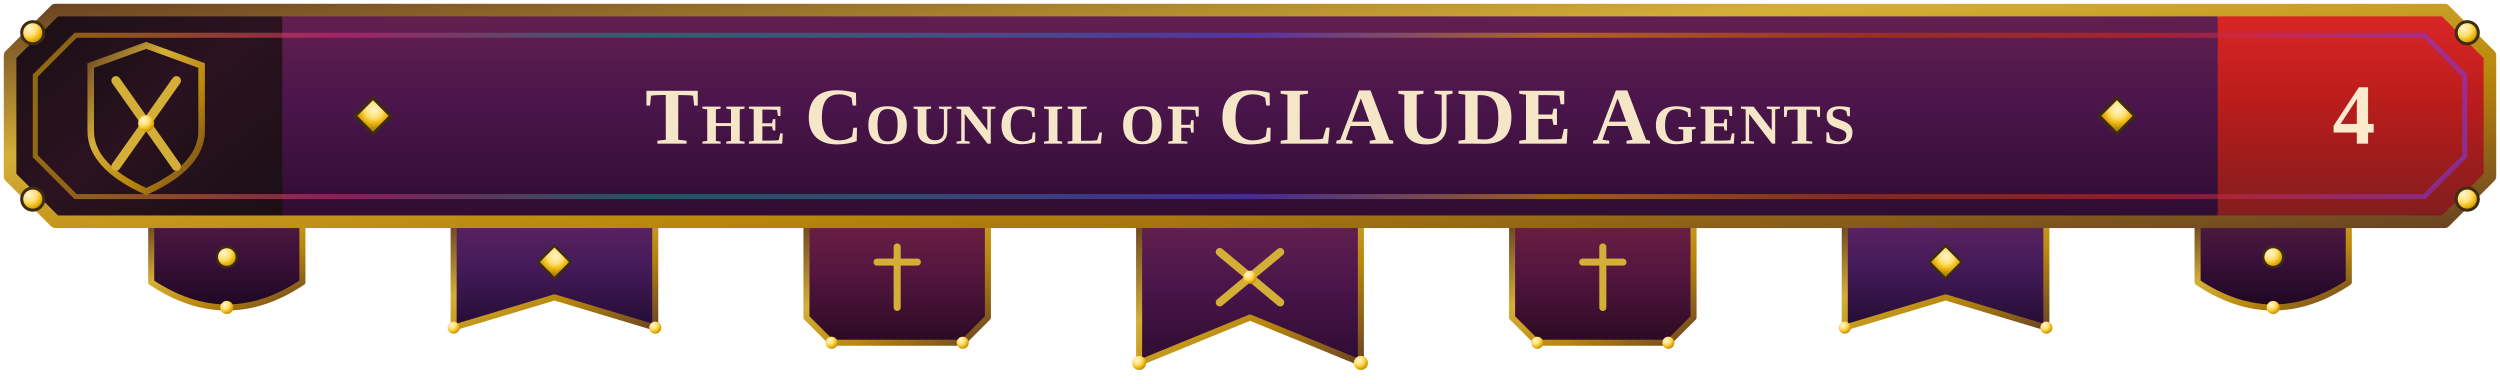
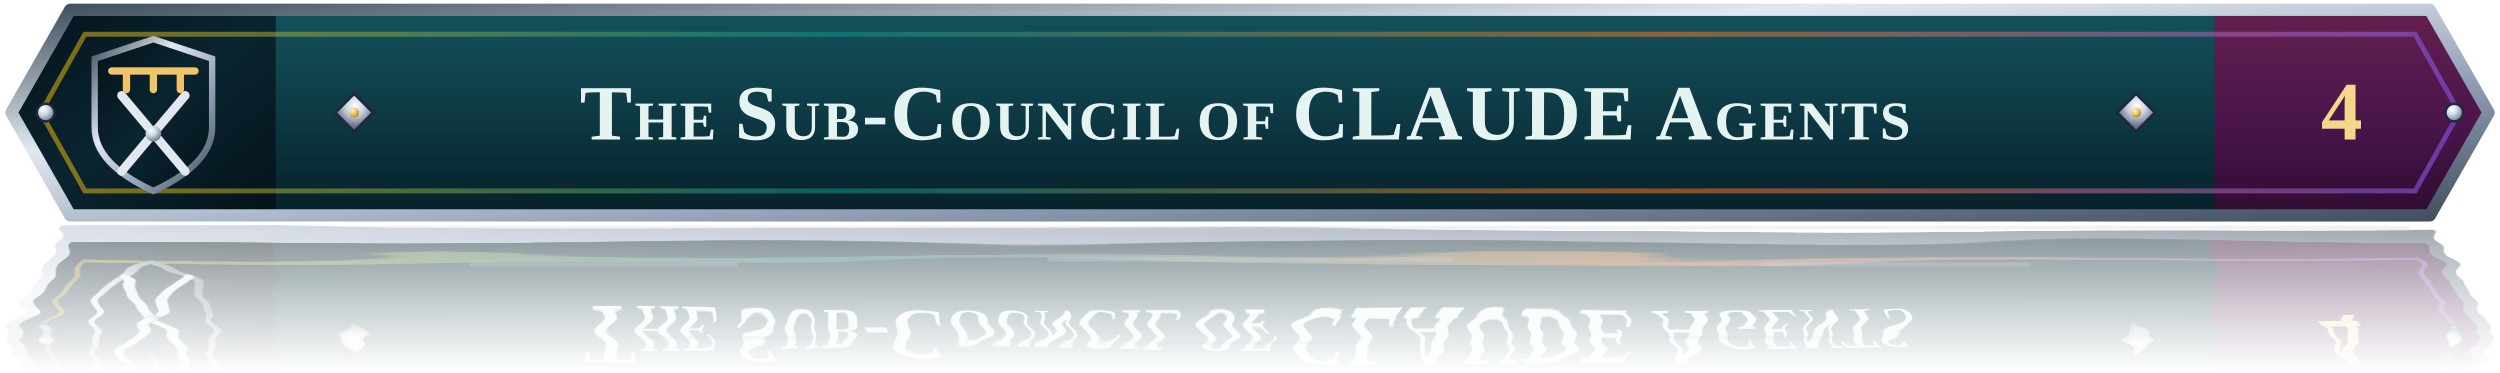
- <svg xmlns="http://www.w3.org/2000/svg" width="372" height="57" viewBox="0 0 496 76" role="img" aria-label="The Council of CLAUDE Agents: 4">
+ <svg xmlns="http://www.w3.org/2000/svg" width="383" height="57" viewBox="0 0 510 76" role="img" aria-label="The Sub-Council of CLAUDE Agents: 4">
  <defs>
-     <linearGradient id="bdgBgGrad" x1="0%" y1="0%" x2="100%" y2="100%">
-       <stop offset="0%" stop-color="#1a0f14" />
-       <stop offset="50%" stop-color="#2b1220" />
-       <stop offset="100%" stop-color="#1a0f14" />
+     <linearGradient id="sbTide" x1="0%" y1="0%" x2="0%" y2="100%">
+       <stop offset="0%" stop-color="#13525c" />
+       <stop offset="50%" stop-color="#0d3a45" />
+       <stop offset="100%" stop-color="#072029" />
    </linearGradient>
-     <linearGradient id="bdgBronzeGrad" x1="0%" y1="0%" x2="100%" y2="100%">
-       <stop offset="0%" stop-color="#6b4423" />
-       <stop offset="35%" stop-color="#d4af37" />
-       <stop offset="65%" stop-color="#b8860b" />
-       <stop offset="100%" stop-color="#6b4423" />
+     <linearGradient id="sbCap" x1="0%" y1="0%" x2="100%" y2="100%">
+       <stop offset="0%" stop-color="#04121a" />
+       <stop offset="50%" stop-color="#0a2530" />
+       <stop offset="100%" stop-color="#04121a" />
    </linearGradient>
-     <linearGradient id="bdgCouncilGrad" x1="0%" y1="0%" x2="100%" y2="0%">
+     <linearGradient id="sbSilver" x1="0%" y1="0%" x2="100%" y2="100%">
+       <stop offset="0%" stop-color="#3f4f5e" />
+       <stop offset="35%" stop-color="#e2e8f0" />
+       <stop offset="65%" stop-color="#94a3b8" />
+       <stop offset="100%" stop-color="#3f4f5e" />
+     </linearGradient>
+     <linearGradient id="sbMembers" x1="0%" y1="0%" x2="100%" y2="0%">
      <stop offset="0%" stop-color="#eab308" />
-       <stop offset="12.5%" stop-color="#db2777" />
-       <stop offset="25%" stop-color="#0d9488" />
-       <stop offset="37.5%" stop-color="#3776ab" />
-       <stop offset="50%" stop-color="#4f46e5" />
-       <stop offset="62.5%" stop-color="#f59e0b" />
-       <stop offset="75%" stop-color="#c2410c" />
-       <stop offset="87.5%" stop-color="#dc2626" />
-       <stop offset="100%" stop-color="#7c3aed" />
+       <stop offset="33%" stop-color="#0d9488" />
+       <stop offset="67%" stop-color="#f97316" />
+       <stop offset="100%" stop-color="#8b5cf6" />
    </linearGradient>
-     <linearGradient id="bdgPlumGrad" x1="0%" y1="0%" x2="0%" y2="100%">
+     <linearGradient id="sbCount" x1="0%" y1="0%" x2="0%" y2="100%">
      <stop offset="0%" stop-color="#63204f" />
-       <stop offset="45%" stop-color="#4a154b" />
+       <stop offset="55%" stop-color="#4a154b" />
      <stop offset="100%" stop-color="#2e0c30" />
    </linearGradient>
-     <linearGradient id="bdgCountGrad" x1="0%" y1="0%" x2="0%" y2="100%">
-       <stop offset="0%" stop-color="#dc2626" />
-       <stop offset="45%" stop-color="#b91c1c" />
-       <stop offset="100%" stop-color="#7f1d1d" />
-     </linearGradient>
-     <radialGradient id="bdgGemGrad" cx="35%" cy="30%" r="75%">
+     <radialGradient id="sbGem" cx="35%" cy="30%" r="75%">
+       <stop offset="0%" stop-color="#ffffff" />
+       <stop offset="45%" stop-color="#cbd5e1" />
+       <stop offset="100%" stop-color="#64748b" />
+     </radialGradient>
+     <radialGradient id="sbGold" cx="35%" cy="30%" r="75%">
      <stop offset="0%" stop-color="#fff6d0" />
-       <stop offset="45%" stop-color="#ffdf70" />
-       <stop offset="75%" stop-color="#eab308" />
+       <stop offset="50%" stop-color="#f0c46a" />
      <stop offset="100%" stop-color="#b8860b" />
    </radialGradient>
-     <linearGradient id="penPlumDeep" x1="0%" y1="0%" x2="0%" y2="100%">
-       <stop offset="0%" stop-color="#4e1a40" />
-       <stop offset="45%" stop-color="#3a1039" />
-       <stop offset="100%" stop-color="#1e0722" />
+     <linearGradient id="sbFadeGrad" x1="0" y1="46" x2="0" y2="76" gradientUnits="userSpaceOnUse">
+       <stop offset="0%" stop-color="#ffffff" stop-opacity="0.5" />
+       <stop offset="100%" stop-color="#ffffff" stop-opacity="0" />
    </linearGradient>
-     <linearGradient id="penPlumWarm" x1="0%" y1="0%" x2="0%" y2="100%">
-       <stop offset="0%" stop-color="#6b1f43" />
-       <stop offset="45%" stop-color="#52153e" />
-       <stop offset="100%" stop-color="#2b0a22" />
-     </linearGradient>
-     <linearGradient id="penPlumCool" x1="0%" y1="0%" x2="0%" y2="100%">
-       <stop offset="0%" stop-color="#5b2260" />
-       <stop offset="45%" stop-color="#431a58" />
-       <stop offset="100%" stop-color="#240c33" />
-     </linearGradient>
+     <mask id="sbFade" maskUnits="userSpaceOnUse" x="0" y="46" width="510" height="30">
+       <rect x="0" y="46" width="510" height="30" fill="url(#sbFadeGrad)" />
+     </mask>
+     <filter id="sbRipple" filterUnits="userSpaceOnUse" x="0" y="44" width="510" height="34">
+       <feTurbulence type="fractalNoise" baseFrequency="0.012 0.4" numOctaves="1" seed="7" result="noise" />
+       <feDisplacementMap in="SourceGraphic" in2="noise" scale="5" xChannelSelector="R" yChannelSelector="G" />
+     </filter>
  </defs>
-   <path d="M 11 2 L 485 2 L 494 11 L 494 35 L 485 44 L 11 44 L 2 35 L 2 11 Z" fill="url(#bdgPlumGrad)" />
-   <path d="M 11 2 L 56 2 L 56 44 L 11 44 L 2 35 L 2 11 Z" fill="url(#bdgBgGrad)" />
-   <line x1="56" y1="3" x2="56" y2="43" stroke="url(#bdgBronzeGrad)" stroke-width="1.5" />
-   <path d="M 440 2 L 485 2 L 494 11 L 494 35 L 485 44 L 440 44 Z" fill="url(#bdgCountGrad)" />
-   <line x1="440" y1="3" x2="440" y2="43" stroke="url(#bdgBronzeGrad)" stroke-width="1.5" />
-   <path d="M 15 7 L 481 7 L 489 15 L 489 31 L 481 39 L 15 39 L 7 31 L 7 15 Z" fill="none" stroke="url(#bdgCouncilGrad)" stroke-width="1" opacity="0.55" />
-   <g stroke="url(#bdgBronzeGrad)" stroke-width="1.2" stroke-linejoin="round">
-     <path d="M 30 44 L 60 44 L 60 56 Q 45 66 30 56 Z" fill="url(#penPlumDeep)" />
-     <path d="M 90 44 L 130 44 L 130 65 L 110 59 L 90 65 Z" fill="url(#penPlumCool)" />
-     <path d="M 160 44 L 196 44 L 196 63 L 191 68 L 165 68 L 160 63 Z" fill="url(#penPlumWarm)" />
-     <path d="M 226 44 L 270 44 L 270 72 L 248 63 L 226 72 Z" fill="url(#bdgPlumGrad)" />
-     <path d="M 300 44 L 336 44 L 336 63 L 331 68 L 305 68 L 300 63 Z" fill="url(#penPlumWarm)" />
-     <path d="M 366 44 L 406 44 L 406 65 L 386 59 L 366 65 Z" fill="url(#penPlumCool)" />
-     <path d="M 436 44 L 466 44 L 466 56 Q 451 66 436 56 Z" fill="url(#penPlumDeep)" />
+   <g id="sbPlaque">
+     <path d="M 14 2 L 496 2 L 508 23 L 496 44 L 14 44 L 2 23 Z" fill="url(#sbTide)" />
+     <path d="M 14 2 L 56 2 L 56 44 L 14 44 L 2 23 Z" fill="url(#sbCap)" />
+     <line x1="56" y1="3" x2="56" y2="43" stroke="url(#sbSilver)" stroke-width="1.5" />
+     <path d="M 452 2 L 496 2 L 508 23 L 496 44 L 452 44 Z" fill="url(#sbCount)" />
+     <line x1="452" y1="3" x2="452" y2="43" stroke="url(#sbSilver)" stroke-width="1.5" />
+     <path d="M 17 7 L 493 7 L 502 23 L 493 39 L 17 39 L 8 23 Z" fill="none" stroke="url(#sbMembers)" stroke-width="1" opacity="0.55" />
+     <path d="M 14 2 L 496 2 L 508 23 L 496 44 L 14 44 L 2 23 Z" fill="none" stroke="url(#sbSilver)" stroke-width="2.5" stroke-linejoin="round" />
+     <path d="M 31 8 L 43 12 L 43 26 Q 43 33.5 31 39 Q 19 33.5 19 26 L 19 12 Z" fill="url(#sbCap)" stroke="url(#sbSilver)" stroke-width="1.3" />
+     <path d="M 24.5 19.5 L 37.5 35 M 37.5 19.5 L 24.5 35" stroke="#e2e8f0" stroke-width="1.8" stroke-linecap="round" />
+     <circle cx="31" cy="27.3" r="1.6" fill="url(#sbGem)" />
+     <path d="M 22.5 14.5 L 39.5 14.5 M 25.5 14.5 L 25.5 18.3 M 31 14.5 L 31 18.3 M 36.5 14.5 L 36.5 18.3" stroke="#f0c46a" stroke-width="1.5" stroke-linecap="round" />
+     <rect width="5.5" height="5.5" fill="url(#sbGem)" stroke="#1e293b" stroke-width="0.6" transform="translate(72,23) rotate(45) translate(-2.75,-2.75)" />
+     <rect width="5.5" height="5.5" fill="url(#sbGem)" stroke="#1e293b" stroke-width="0.6" transform="translate(436,23) rotate(45) translate(-2.75,-2.75)" />
+     <circle cx="72" cy="23" r="1" fill="url(#sbGold)" />
+     <circle cx="436" cy="23" r="1" fill="url(#sbGold)" />
+     <circle cx="9" cy="23" r="1.8" fill="url(#sbGem)" stroke="#1e293b" stroke-width="0.5" />
+     <circle cx="501" cy="23" r="1.8" fill="url(#sbGem)" stroke="#1e293b" stroke-width="0.5" />
+     <text x="254" y="28.5" text-anchor="middle" fill="#e6f4f1" font-family="Cinzel, Georgia, 'Times New Roman', serif" font-size="16" font-weight="700" letter-spacing="0.5" style="font-variant: small-caps">The Sub-Council of CLAUDE Agents</text>
+     <text x="478" y="28.5" text-anchor="middle" fill="#f5d68a" font-family="Cinzel, Georgia, 'Times New Roman', serif" font-size="17" font-weight="700" letter-spacing="0.5">4</text>
  </g>
-   <g fill="url(#bdgGemGrad)">
-     <circle cx="45" cy="61" r="1.3" />
-     <circle cx="451" cy="61" r="1.3" />
-     <circle cx="90" cy="65" r="1.2" />
-     <circle cx="130" cy="65" r="1.2" />
-     <circle cx="366" cy="65" r="1.2" />
-     <circle cx="406" cy="65" r="1.2" />
-     <circle cx="165" cy="68" r="1.2" />
-     <circle cx="191" cy="68" r="1.2" />
-     <circle cx="305" cy="68" r="1.2" />
-     <circle cx="331" cy="68" r="1.2" />
-     <circle cx="226" cy="72" r="1.4" />
-     <circle cx="270" cy="72" r="1.4" />
+   <g mask="url(#sbFade)">
+     <g filter="url(#sbRipple)">
+       <use href="#sbPlaque" transform="matrix(1 0 0 -1 0 92)" />
+     </g>
  </g>
-   <g fill="url(#bdgGemGrad)" stroke="#3d2b12" stroke-width="0.5">
-     <circle cx="45" cy="51" r="2" />
-     <circle cx="451" cy="51" r="2" />
-     <rect width="4.6" height="4.6" transform="translate(110,52) rotate(45) translate(-2.3,-2.3)" />
-     <rect width="4.6" height="4.6" transform="translate(386,52) rotate(45) translate(-2.3,-2.3)" />
+   <line x1="18" y1="46.5" x2="492" y2="46.5" stroke="#cbd5e1" stroke-opacity="0.3" stroke-width="0.8" />
+   <g stroke="#cbd5e1" stroke-linecap="round">
+     <path d="M 96 54 L 150 54 M 214 53 L 296 53 M 360 54 L 414 54" stroke-opacity="0.32" stroke-width="0.9" />
+     <path d="M 60 61 L 98 61 M 176 62 L 236 62 M 280 61 L 330 61 M 412 62 L 450 62" stroke-opacity="0.22" stroke-width="0.8" />
+     <path d="M 132 69 L 168 69 M 236 70 L 274 70 M 340 69 L 376 69" stroke-opacity="0.14" stroke-width="0.7" />
  </g>
-   <g stroke="#d4af37" stroke-width="1.4" stroke-linecap="round">
-     <line x1="178" y1="49" x2="178" y2="61" />
-     <line x1="174" y1="52" x2="182" y2="52" />
-     <line x1="318" y1="49" x2="318" y2="61" />
-     <line x1="314" y1="52" x2="322" y2="52" />
-   </g>
-   <path d="M 242 50 L 254 60 M 254 50 L 242 60" stroke="#d4af37" stroke-width="1.6" stroke-linecap="round" />
-   <circle cx="248" cy="55" r="1.3" fill="url(#bdgGemGrad)" />
-   <path d="M 11 2 L 485 2 L 494 11 L 494 35 L 485 44 L 11 44 L 2 35 L 2 11 Z" fill="none" stroke="url(#bdgBronzeGrad)" stroke-width="2.5" stroke-linejoin="round" />
-   <path d="M 29 9 L 40 13 L 40 26 Q 40 33 29 38 Q 18 33 18 26 L 18 13 Z" fill="url(#bdgBgGrad)" stroke="url(#bdgBronzeGrad)" stroke-width="1.3" />
-   <path d="M 23 16 L 35 33 M 35 16 L 23 33" stroke="#d4af37" stroke-width="1.8" stroke-linecap="round" />
-   <circle cx="29" cy="24.5" r="1.6" fill="url(#bdgGemGrad)" />
-   <rect width="5" height="5" fill="url(#bdgGemGrad)" stroke="#3d2b12" stroke-width="0.6" transform="translate(74,23) rotate(45) translate(-2.5,-2.5)" />
-   <rect width="5" height="5" fill="url(#bdgGemGrad)" stroke="#3d2b12" stroke-width="0.6" transform="translate(420,23) rotate(45) translate(-2.5,-2.5)" />
-   <g fill="url(#bdgGemGrad)" stroke="#3d2b12" stroke-width="0.6">
-     <circle cx="6.5" cy="6.5" r="2.2" />
-     <circle cx="489.5" cy="6.5" r="2.2" />
-     <circle cx="489.5" cy="39.5" r="2.2" />
-     <circle cx="6.5" cy="39.5" r="2.2" />
-   </g>
-   <text x="248" y="28.5" text-anchor="middle" fill="#f5e6c8" font-family="Cinzel, Georgia, 'Times New Roman', serif" font-size="16" font-weight="700" letter-spacing="0.5" style="font-variant: small-caps">The Council of CLAUDE Agents</text>
-   <text x="467" y="28.5" text-anchor="middle" fill="#fdeacd" font-family="Cinzel, Georgia, 'Times New Roman', serif" font-size="17" font-weight="700" letter-spacing="0.5">4</text>
</svg>
